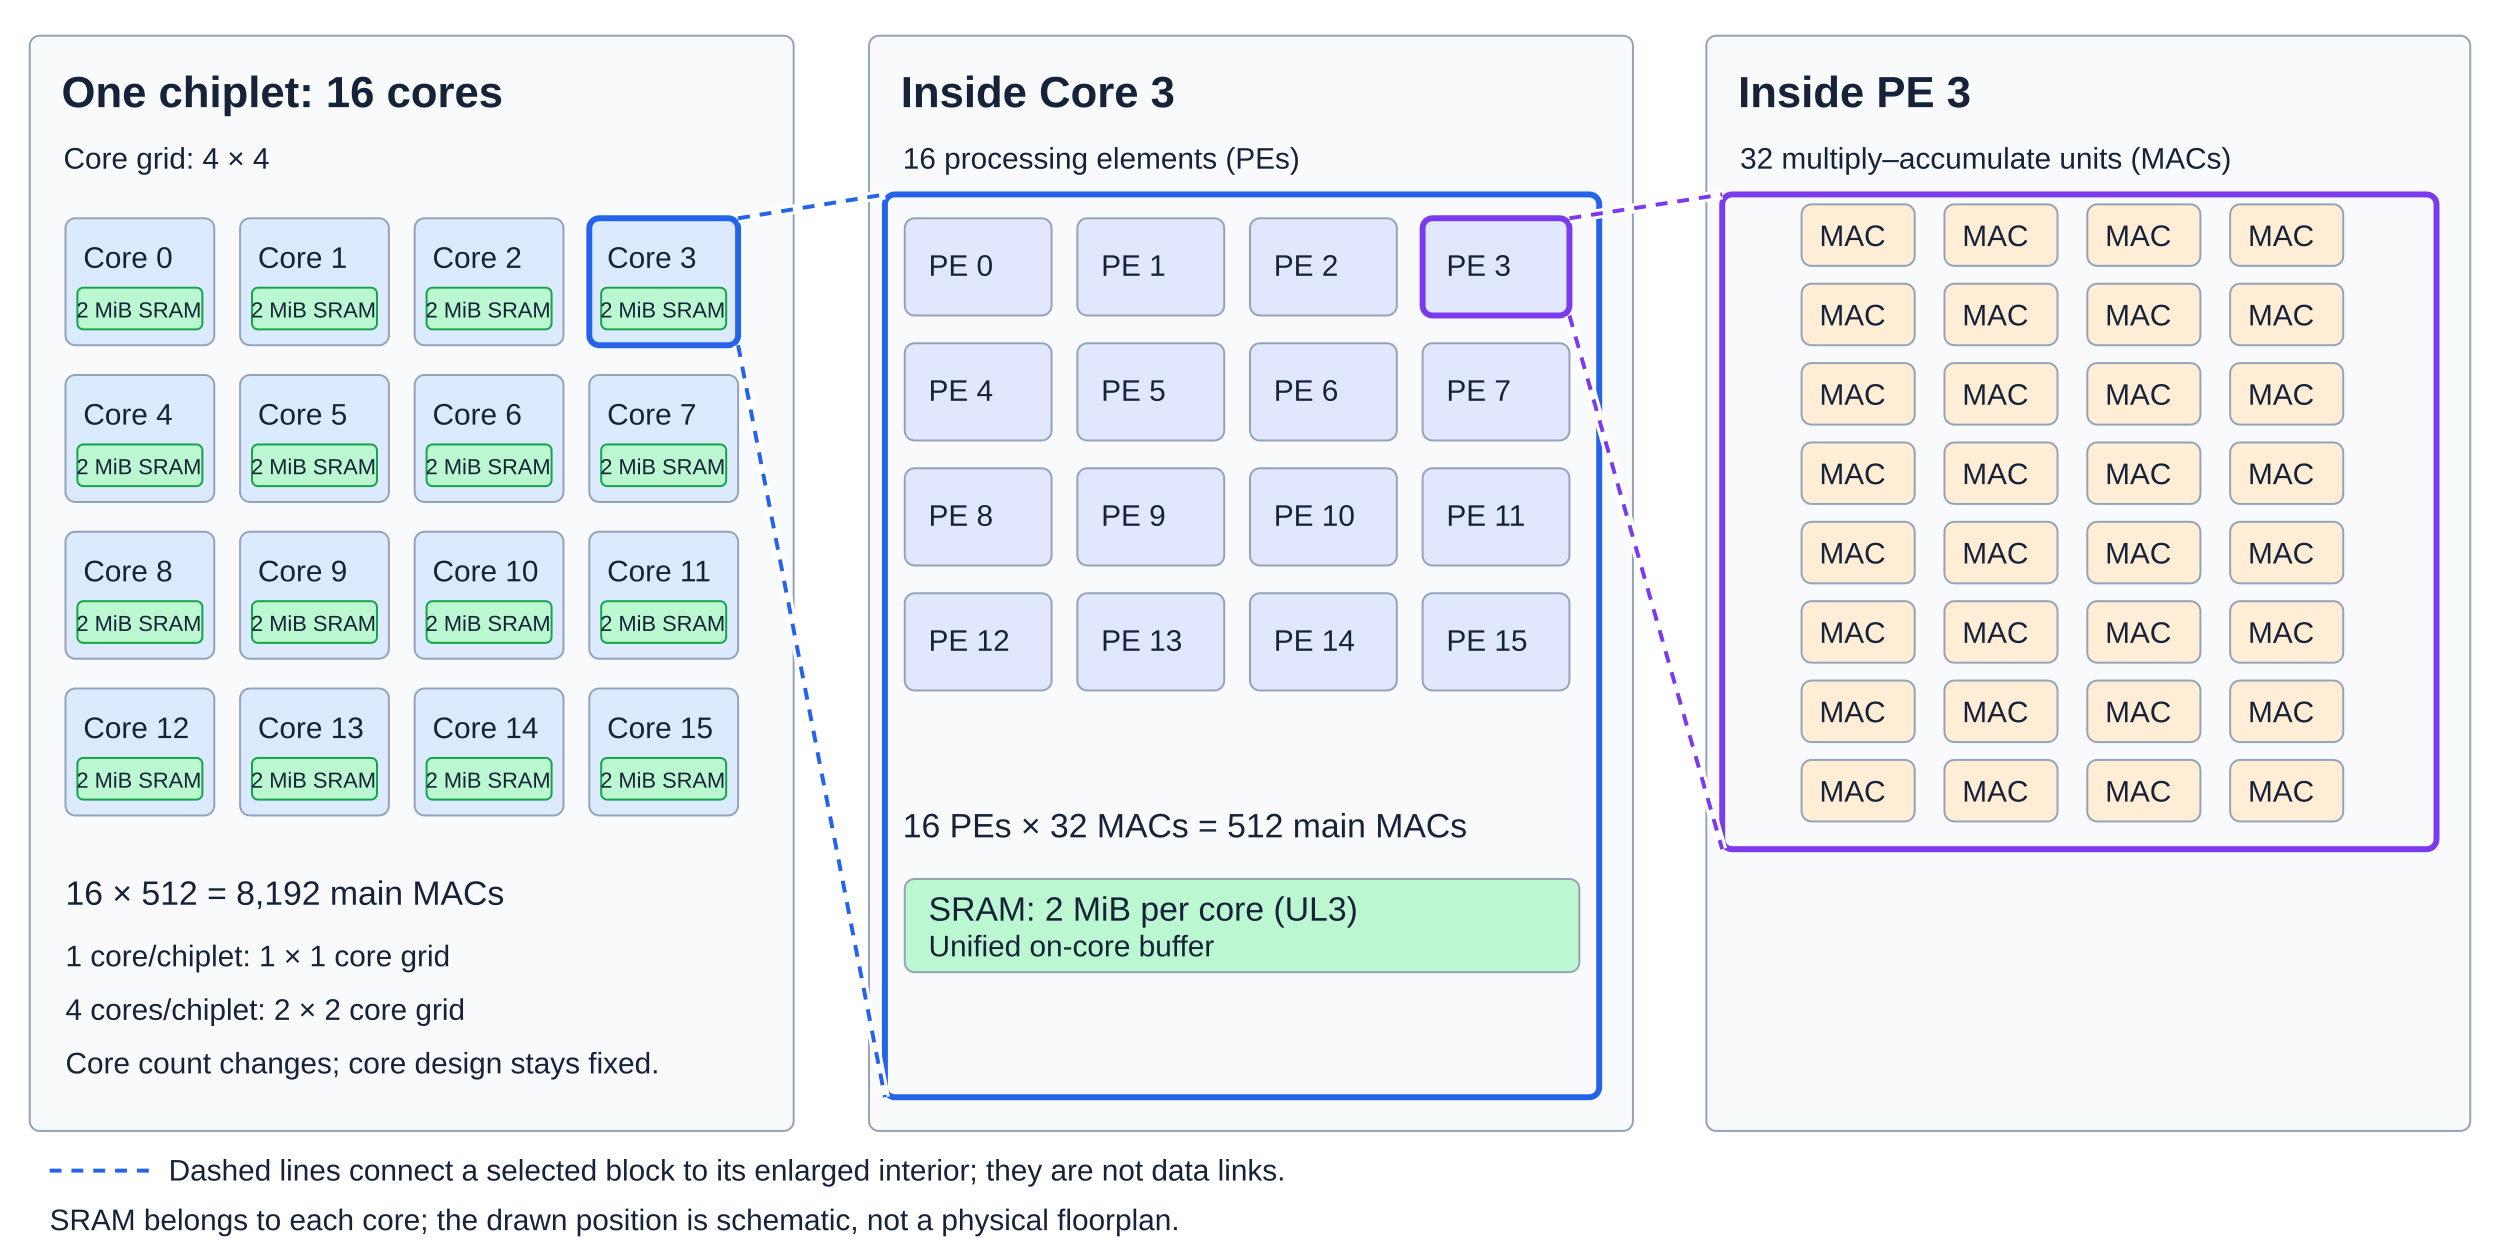
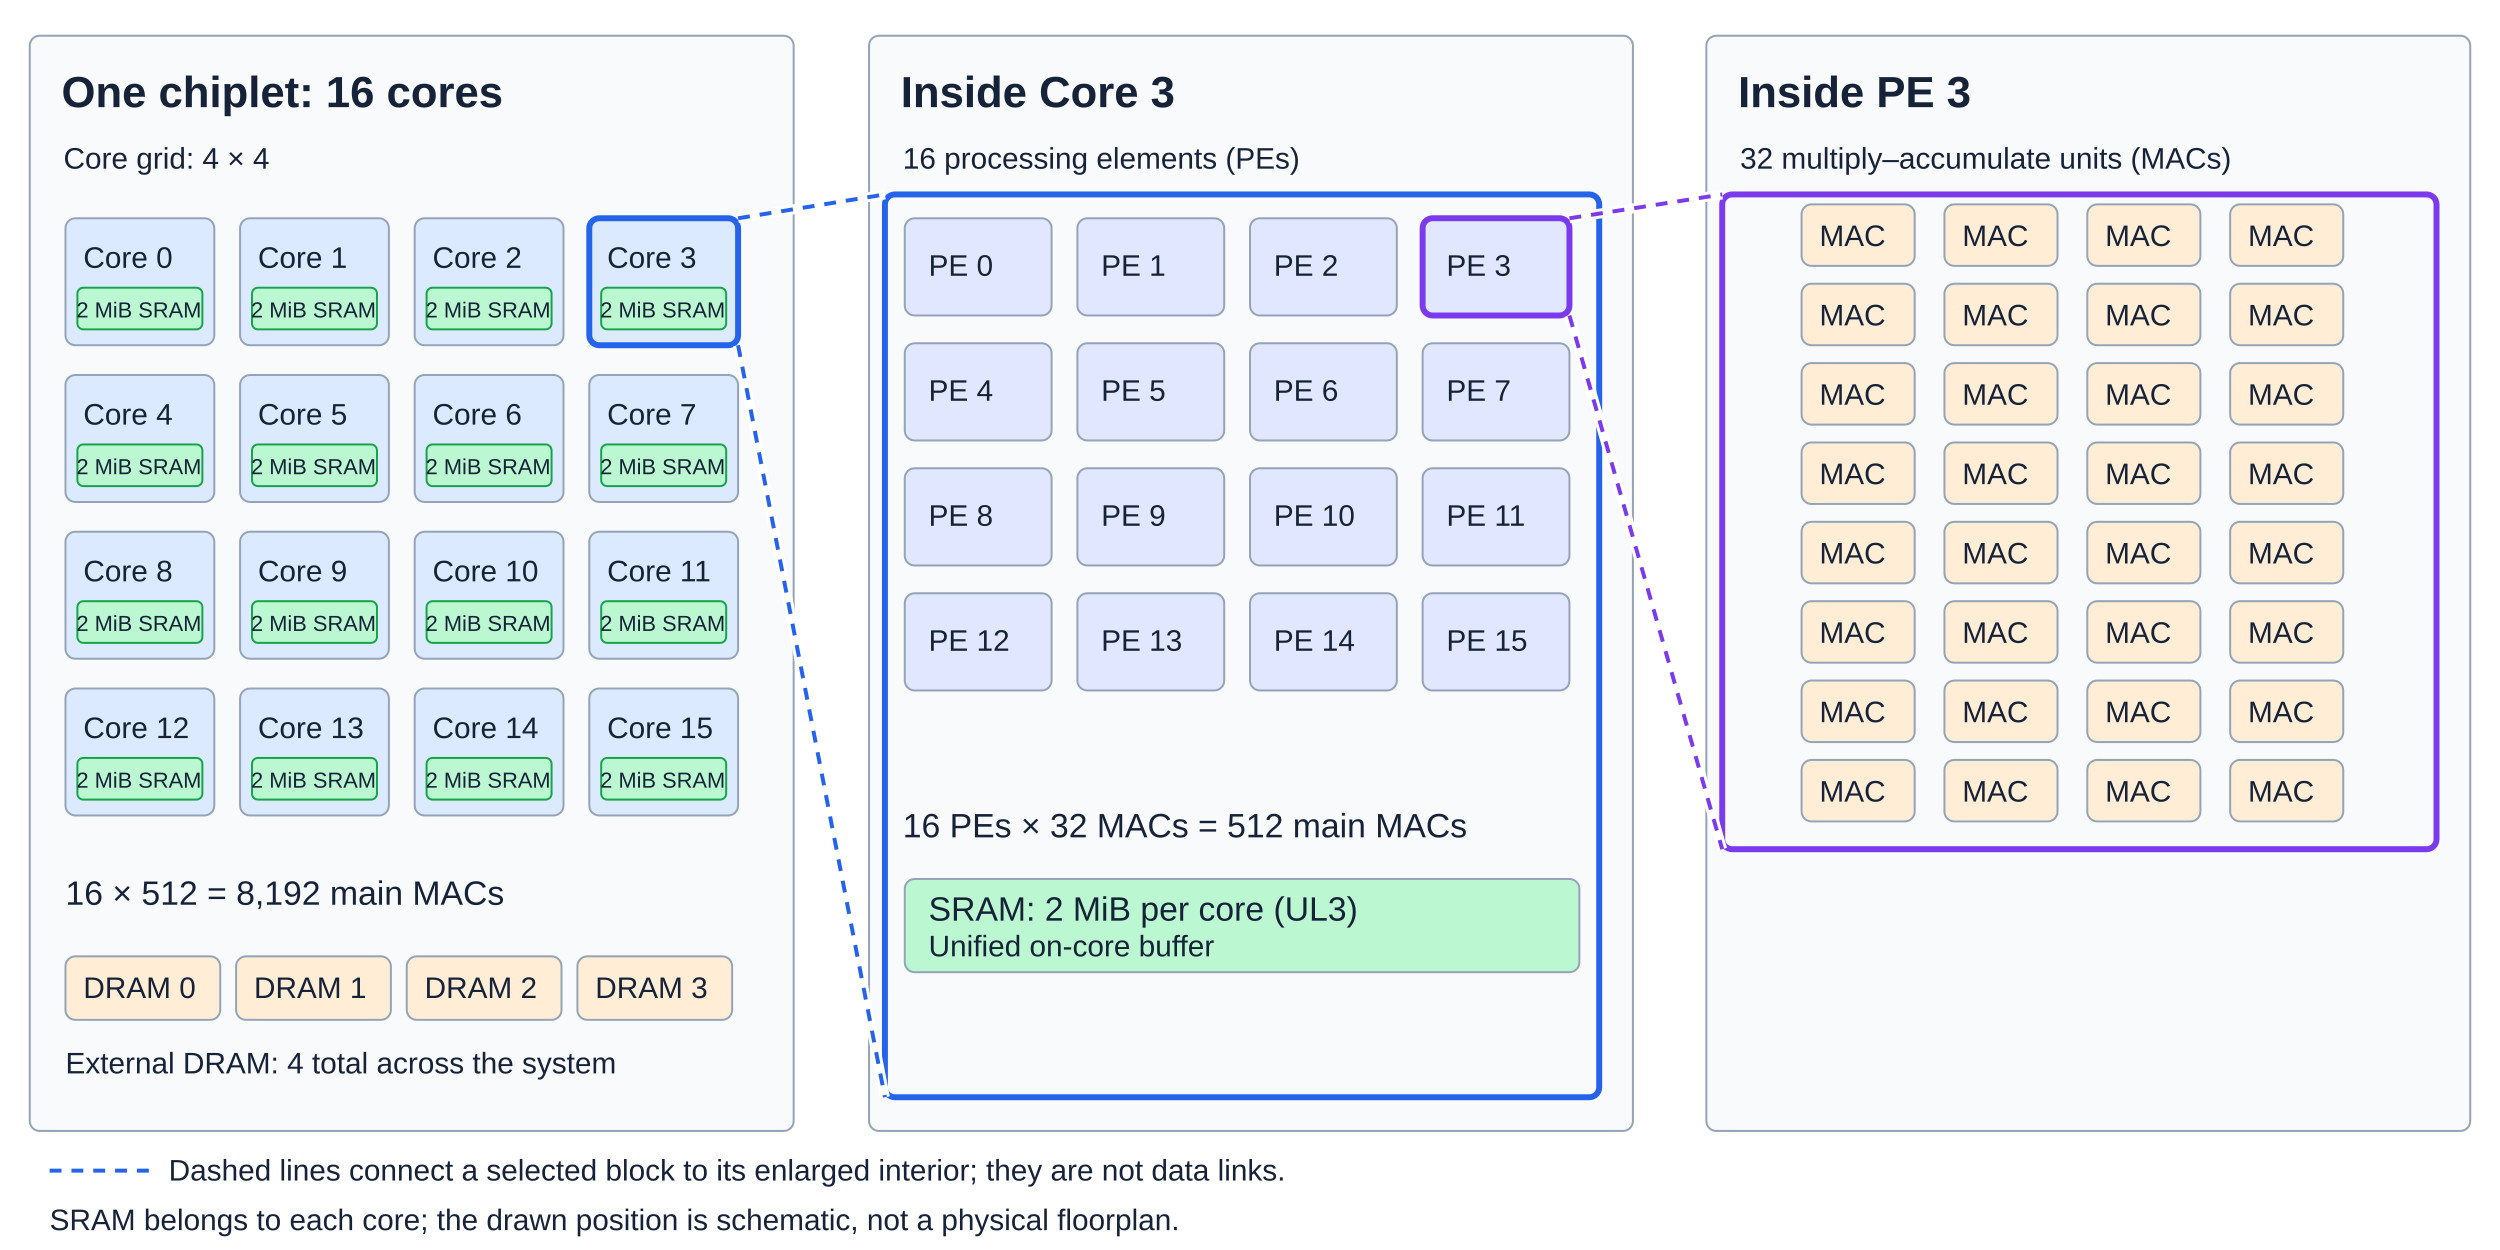
<svg xmlns="http://www.w3.org/2000/svg" viewBox="0 0 1260 630" role="img" aria-label="One 16-core chiplet, one 512-MAC core, and one 32-MAC processing element">
  <rect width="1260" height="630" fill="white" />
  <style>text{font-family:Arial,sans-serif;fill:#152238}.title{font-size:22px;font-weight:bold}.small{font-size:15px}.label{font-size:17px}</style>
  <rect x="15" y="18" width="385" height="552" rx="5" fill="#f8fafc" stroke="#94a3b8" />
  <text x="31" y="54" class="title">One chiplet: 16 cores</text>
  <rect x="438" y="18" width="385" height="552" rx="5" fill="#f8fafc" stroke="#94a3b8" />
  <text x="454" y="54" class="title">Inside Core 3</text>
  <rect x="860" y="18" width="385" height="552" rx="5" fill="#f8fafc" stroke="#94a3b8" />
  <text x="876" y="54" class="title">Inside PE 3</text>
  <text x="32" y="85" class="small">Core grid: 4 × 4</text>
  <rect x="33" y="110" width="75" height="64" rx="5" fill="#dbeafe" stroke="#94a3b8" />
  <text x="42" y="135" class="small">Core 0</text>
  <rect x="39" y="145" width="63" height="21" rx="3" fill="#bbf7d0" stroke="#16a34a" />
  <text x="70" y="160" text-anchor="middle" style="font-size:11px">2 MiB SRAM</text>
  <rect x="121" y="110" width="75" height="64" rx="5" fill="#dbeafe" stroke="#94a3b8" />
  <text x="130" y="135" class="small">Core 1</text>
  <rect x="127" y="145" width="63" height="21" rx="3" fill="#bbf7d0" stroke="#16a34a" />
  <text x="158" y="160" text-anchor="middle" style="font-size:11px">2 MiB SRAM</text>
  <rect x="209" y="110" width="75" height="64" rx="5" fill="#dbeafe" stroke="#94a3b8" />
  <text x="218" y="135" class="small">Core 2</text>
  <rect x="215" y="145" width="63" height="21" rx="3" fill="#bbf7d0" stroke="#16a34a" />
  <text x="246" y="160" text-anchor="middle" style="font-size:11px">2 MiB SRAM</text>
  <rect x="297" y="110" width="75" height="64" rx="5" fill="#dbeafe" stroke="#94a3b8" />
  <text x="306" y="135" class="small">Core 3</text>
  <rect x="303" y="145" width="63" height="21" rx="3" fill="#bbf7d0" stroke="#16a34a" />
  <text x="334" y="160" text-anchor="middle" style="font-size:11px">2 MiB SRAM</text>
  <rect x="33" y="189" width="75" height="64" rx="5" fill="#dbeafe" stroke="#94a3b8" />
  <text x="42" y="214" class="small">Core 4</text>
  <rect x="39" y="224" width="63" height="21" rx="3" fill="#bbf7d0" stroke="#16a34a" />
  <text x="70" y="239" text-anchor="middle" style="font-size:11px">2 MiB SRAM</text>
  <rect x="121" y="189" width="75" height="64" rx="5" fill="#dbeafe" stroke="#94a3b8" />
  <text x="130" y="214" class="small">Core 5</text>
  <rect x="127" y="224" width="63" height="21" rx="3" fill="#bbf7d0" stroke="#16a34a" />
  <text x="158" y="239" text-anchor="middle" style="font-size:11px">2 MiB SRAM</text>
  <rect x="209" y="189" width="75" height="64" rx="5" fill="#dbeafe" stroke="#94a3b8" />
  <text x="218" y="214" class="small">Core 6</text>
  <rect x="215" y="224" width="63" height="21" rx="3" fill="#bbf7d0" stroke="#16a34a" />
  <text x="246" y="239" text-anchor="middle" style="font-size:11px">2 MiB SRAM</text>
  <rect x="297" y="189" width="75" height="64" rx="5" fill="#dbeafe" stroke="#94a3b8" />
  <text x="306" y="214" class="small">Core 7</text>
  <rect x="303" y="224" width="63" height="21" rx="3" fill="#bbf7d0" stroke="#16a34a" />
  <text x="334" y="239" text-anchor="middle" style="font-size:11px">2 MiB SRAM</text>
  <rect x="33" y="268" width="75" height="64" rx="5" fill="#dbeafe" stroke="#94a3b8" />
  <text x="42" y="293" class="small">Core 8</text>
  <rect x="39" y="303" width="63" height="21" rx="3" fill="#bbf7d0" stroke="#16a34a" />
  <text x="70" y="318" text-anchor="middle" style="font-size:11px">2 MiB SRAM</text>
  <rect x="121" y="268" width="75" height="64" rx="5" fill="#dbeafe" stroke="#94a3b8" />
  <text x="130" y="293" class="small">Core 9</text>
  <rect x="127" y="303" width="63" height="21" rx="3" fill="#bbf7d0" stroke="#16a34a" />
  <text x="158" y="318" text-anchor="middle" style="font-size:11px">2 MiB SRAM</text>
  <rect x="209" y="268" width="75" height="64" rx="5" fill="#dbeafe" stroke="#94a3b8" />
  <text x="218" y="293" class="small">Core 10</text>
  <rect x="215" y="303" width="63" height="21" rx="3" fill="#bbf7d0" stroke="#16a34a" />
  <text x="246" y="318" text-anchor="middle" style="font-size:11px">2 MiB SRAM</text>
  <rect x="297" y="268" width="75" height="64" rx="5" fill="#dbeafe" stroke="#94a3b8" />
  <text x="306" y="293" class="small">Core 11</text>
  <rect x="303" y="303" width="63" height="21" rx="3" fill="#bbf7d0" stroke="#16a34a" />
  <text x="334" y="318" text-anchor="middle" style="font-size:11px">2 MiB SRAM</text>
  <rect x="33" y="347" width="75" height="64" rx="5" fill="#dbeafe" stroke="#94a3b8" />
  <text x="42" y="372" class="small">Core 12</text>
  <rect x="39" y="382" width="63" height="21" rx="3" fill="#bbf7d0" stroke="#16a34a" />
  <text x="70" y="397" text-anchor="middle" style="font-size:11px">2 MiB SRAM</text>
  <rect x="121" y="347" width="75" height="64" rx="5" fill="#dbeafe" stroke="#94a3b8" />
  <text x="130" y="372" class="small">Core 13</text>
  <rect x="127" y="382" width="63" height="21" rx="3" fill="#bbf7d0" stroke="#16a34a" />
  <text x="158" y="397" text-anchor="middle" style="font-size:11px">2 MiB SRAM</text>
  <rect x="209" y="347" width="75" height="64" rx="5" fill="#dbeafe" stroke="#94a3b8" />
  <text x="218" y="372" class="small">Core 14</text>
  <rect x="215" y="382" width="63" height="21" rx="3" fill="#bbf7d0" stroke="#16a34a" />
  <text x="246" y="397" text-anchor="middle" style="font-size:11px">2 MiB SRAM</text>
  <rect x="297" y="347" width="75" height="64" rx="5" fill="#dbeafe" stroke="#94a3b8" />
  <text x="306" y="372" class="small">Core 15</text>
  <rect x="303" y="382" width="63" height="21" rx="3" fill="#bbf7d0" stroke="#16a34a" />
  <text x="334" y="397" text-anchor="middle" style="font-size:11px">2 MiB SRAM</text>
  <text x="33" y="456" class="label">16 × 512 = 8,192 main MACs</text>
-   <text x="33" y="487" class="small">1 core/chiplet: 1 × 1 core grid</text>
-   <text x="33" y="514" class="small">4 cores/chiplet: 2 × 2 core grid</text>
-   <text x="33" y="541" class="small">Core count changes; core design stays fixed.</text>
+   <rect x="33" y="482" width="78" height="32" rx="5" fill="#ffedd5" stroke="#94a3b8" />
+   <text x="42" y="503" class="small">DRAM 0</text>
+   <rect x="119" y="482" width="78" height="32" rx="5" fill="#ffedd5" stroke="#94a3b8" />
+   <text x="128" y="503" class="small">DRAM 1</text>
+   <rect x="205" y="482" width="78" height="32" rx="5" fill="#ffedd5" stroke="#94a3b8" />
+   <text x="214" y="503" class="small">DRAM 2</text>
+   <rect x="291" y="482" width="78" height="32" rx="5" fill="#ffedd5" stroke="#94a3b8" />
+   <text x="300" y="503" class="small">DRAM 3</text>
+   <text x="33" y="541" class="small">External DRAM: 4 total across the system</text>
  <text x="455" y="85" class="small">16 processing elements (PEs)</text>
  <rect x="456" y="110" width="74" height="49" rx="5" fill="#e0e7ff" stroke="#94a3b8" />
  <text x="468" y="139" class="small">PE 0</text>
  <rect x="543" y="110" width="74" height="49" rx="5" fill="#e0e7ff" stroke="#94a3b8" />
  <text x="555" y="139" class="small">PE 1</text>
  <rect x="630" y="110" width="74" height="49" rx="5" fill="#e0e7ff" stroke="#94a3b8" />
  <text x="642" y="139" class="small">PE 2</text>
  <rect x="717" y="110" width="74" height="49" rx="5" fill="#e0e7ff" stroke="#94a3b8" />
  <text x="729" y="139" class="small">PE 3</text>
  <rect x="456" y="173" width="74" height="49" rx="5" fill="#e0e7ff" stroke="#94a3b8" />
  <text x="468" y="202" class="small">PE 4</text>
  <rect x="543" y="173" width="74" height="49" rx="5" fill="#e0e7ff" stroke="#94a3b8" />
  <text x="555" y="202" class="small">PE 5</text>
  <rect x="630" y="173" width="74" height="49" rx="5" fill="#e0e7ff" stroke="#94a3b8" />
  <text x="642" y="202" class="small">PE 6</text>
  <rect x="717" y="173" width="74" height="49" rx="5" fill="#e0e7ff" stroke="#94a3b8" />
  <text x="729" y="202" class="small">PE 7</text>
  <rect x="456" y="236" width="74" height="49" rx="5" fill="#e0e7ff" stroke="#94a3b8" />
  <text x="468" y="265" class="small">PE 8</text>
  <rect x="543" y="236" width="74" height="49" rx="5" fill="#e0e7ff" stroke="#94a3b8" />
  <text x="555" y="265" class="small">PE 9</text>
  <rect x="630" y="236" width="74" height="49" rx="5" fill="#e0e7ff" stroke="#94a3b8" />
  <text x="642" y="265" class="small">PE 10</text>
  <rect x="717" y="236" width="74" height="49" rx="5" fill="#e0e7ff" stroke="#94a3b8" />
  <text x="729" y="265" class="small">PE 11</text>
  <rect x="456" y="299" width="74" height="49" rx="5" fill="#e0e7ff" stroke="#94a3b8" />
  <text x="468" y="328" class="small">PE 12</text>
  <rect x="543" y="299" width="74" height="49" rx="5" fill="#e0e7ff" stroke="#94a3b8" />
  <text x="555" y="328" class="small">PE 13</text>
  <rect x="630" y="299" width="74" height="49" rx="5" fill="#e0e7ff" stroke="#94a3b8" />
  <text x="642" y="328" class="small">PE 14</text>
  <rect x="717" y="299" width="74" height="49" rx="5" fill="#e0e7ff" stroke="#94a3b8" />
  <text x="729" y="328" class="small">PE 15</text>
  <text x="455" y="422" class="label">16 PEs × 32 MACs = 512 main MACs</text>
  <rect x="456" y="443" width="340" height="47" rx="5" fill="#bbf7d0" stroke="#94a3b8" />
  <text x="468" y="464" class="label">SRAM: 2 MiB per core (UL3)</text>
  <text x="468" y="482" class="small">Unified on-core buffer</text>
  <text x="877" y="85" class="small">32 multiply–accumulate units (MACs)</text>
  <rect x="908" y="103" width="57" height="31" rx="5" fill="#ffedd5" stroke="#94a3b8" />
  <text x="917" y="124" class="small">MAC</text>
  <rect x="980" y="103" width="57" height="31" rx="5" fill="#ffedd5" stroke="#94a3b8" />
  <text x="989" y="124" class="small">MAC</text>
  <rect x="1052" y="103" width="57" height="31" rx="5" fill="#ffedd5" stroke="#94a3b8" />
  <text x="1061" y="124" class="small">MAC</text>
  <rect x="1124" y="103" width="57" height="31" rx="5" fill="#ffedd5" stroke="#94a3b8" />
  <text x="1133" y="124" class="small">MAC</text>
  <rect x="908" y="143" width="57" height="31" rx="5" fill="#ffedd5" stroke="#94a3b8" />
  <text x="917" y="164" class="small">MAC</text>
  <rect x="980" y="143" width="57" height="31" rx="5" fill="#ffedd5" stroke="#94a3b8" />
  <text x="989" y="164" class="small">MAC</text>
  <rect x="1052" y="143" width="57" height="31" rx="5" fill="#ffedd5" stroke="#94a3b8" />
  <text x="1061" y="164" class="small">MAC</text>
  <rect x="1124" y="143" width="57" height="31" rx="5" fill="#ffedd5" stroke="#94a3b8" />
  <text x="1133" y="164" class="small">MAC</text>
  <rect x="908" y="183" width="57" height="31" rx="5" fill="#ffedd5" stroke="#94a3b8" />
  <text x="917" y="204" class="small">MAC</text>
  <rect x="980" y="183" width="57" height="31" rx="5" fill="#ffedd5" stroke="#94a3b8" />
  <text x="989" y="204" class="small">MAC</text>
  <rect x="1052" y="183" width="57" height="31" rx="5" fill="#ffedd5" stroke="#94a3b8" />
  <text x="1061" y="204" class="small">MAC</text>
  <rect x="1124" y="183" width="57" height="31" rx="5" fill="#ffedd5" stroke="#94a3b8" />
  <text x="1133" y="204" class="small">MAC</text>
  <rect x="908" y="223" width="57" height="31" rx="5" fill="#ffedd5" stroke="#94a3b8" />
  <text x="917" y="244" class="small">MAC</text>
  <rect x="980" y="223" width="57" height="31" rx="5" fill="#ffedd5" stroke="#94a3b8" />
  <text x="989" y="244" class="small">MAC</text>
  <rect x="1052" y="223" width="57" height="31" rx="5" fill="#ffedd5" stroke="#94a3b8" />
  <text x="1061" y="244" class="small">MAC</text>
  <rect x="1124" y="223" width="57" height="31" rx="5" fill="#ffedd5" stroke="#94a3b8" />
  <text x="1133" y="244" class="small">MAC</text>
  <rect x="908" y="263" width="57" height="31" rx="5" fill="#ffedd5" stroke="#94a3b8" />
  <text x="917" y="284" class="small">MAC</text>
  <rect x="980" y="263" width="57" height="31" rx="5" fill="#ffedd5" stroke="#94a3b8" />
  <text x="989" y="284" class="small">MAC</text>
  <rect x="1052" y="263" width="57" height="31" rx="5" fill="#ffedd5" stroke="#94a3b8" />
  <text x="1061" y="284" class="small">MAC</text>
  <rect x="1124" y="263" width="57" height="31" rx="5" fill="#ffedd5" stroke="#94a3b8" />
  <text x="1133" y="284" class="small">MAC</text>
  <rect x="908" y="303" width="57" height="31" rx="5" fill="#ffedd5" stroke="#94a3b8" />
  <text x="917" y="324" class="small">MAC</text>
  <rect x="980" y="303" width="57" height="31" rx="5" fill="#ffedd5" stroke="#94a3b8" />
  <text x="989" y="324" class="small">MAC</text>
  <rect x="1052" y="303" width="57" height="31" rx="5" fill="#ffedd5" stroke="#94a3b8" />
  <text x="1061" y="324" class="small">MAC</text>
  <rect x="1124" y="303" width="57" height="31" rx="5" fill="#ffedd5" stroke="#94a3b8" />
  <text x="1133" y="324" class="small">MAC</text>
  <rect x="908" y="343" width="57" height="31" rx="5" fill="#ffedd5" stroke="#94a3b8" />
  <text x="917" y="364" class="small">MAC</text>
  <rect x="980" y="343" width="57" height="31" rx="5" fill="#ffedd5" stroke="#94a3b8" />
  <text x="989" y="364" class="small">MAC</text>
  <rect x="1052" y="343" width="57" height="31" rx="5" fill="#ffedd5" stroke="#94a3b8" />
  <text x="1061" y="364" class="small">MAC</text>
  <rect x="1124" y="343" width="57" height="31" rx="5" fill="#ffedd5" stroke="#94a3b8" />
  <text x="1133" y="364" class="small">MAC</text>
  <rect x="908" y="383" width="57" height="31" rx="5" fill="#ffedd5" stroke="#94a3b8" />
  <text x="917" y="404" class="small">MAC</text>
  <rect x="980" y="383" width="57" height="31" rx="5" fill="#ffedd5" stroke="#94a3b8" />
  <text x="989" y="404" class="small">MAC</text>
  <rect x="1052" y="383" width="57" height="31" rx="5" fill="#ffedd5" stroke="#94a3b8" />
  <text x="1061" y="404" class="small">MAC</text>
  <rect x="1124" y="383" width="57" height="31" rx="5" fill="#ffedd5" stroke="#94a3b8" />
  <text x="1133" y="404" class="small">MAC</text>
  <rect x="297" y="110" width="75" height="64" rx="5" fill="none" stroke="#2563eb" stroke-width="3" />
  <rect x="446" y="98" width="360" height="455" rx="5" fill="none" stroke="#2563eb" stroke-width="3" />
  <rect x="717" y="110" width="74" height="49" rx="5" fill="none" stroke="#7c3aed" stroke-width="3" />
  <rect x="868" y="98" width="360" height="330" rx="5" fill="none" stroke="#7c3aed" stroke-width="3" />
  <line x1="372" y1="110" x2="446" y2="98" stroke="white" stroke-width="5" />
  <line x1="372" y1="110" x2="446" y2="98" stroke="#2563eb" stroke-width="2" stroke-dasharray="6 5" />
  <line x1="372" y1="174" x2="446" y2="553" stroke="white" stroke-width="5" />
  <line x1="372" y1="174" x2="446" y2="553" stroke="#2563eb" stroke-width="2" stroke-dasharray="6 5" />
  <line x1="791" y1="110" x2="868" y2="98" stroke="white" stroke-width="5" />
  <line x1="791" y1="110" x2="868" y2="98" stroke="#7c3aed" stroke-width="2" stroke-dasharray="6 5" />
  <line x1="791" y1="159" x2="868" y2="428" stroke="white" stroke-width="5" />
  <line x1="791" y1="159" x2="868" y2="428" stroke="#7c3aed" stroke-width="2" stroke-dasharray="6 5" />
  <line x1="25" y1="590" x2="75" y2="590" stroke="#2563eb" stroke-width="2" stroke-dasharray="6 5" />
  <text x="85" y="595" class="small">Dashed lines connect a selected block to its enlarged interior; they are not data links.</text>
  <text x="25" y="620" class="small">SRAM belongs to each core; the drawn position is schematic, not a physical floorplan.</text>
</svg>
